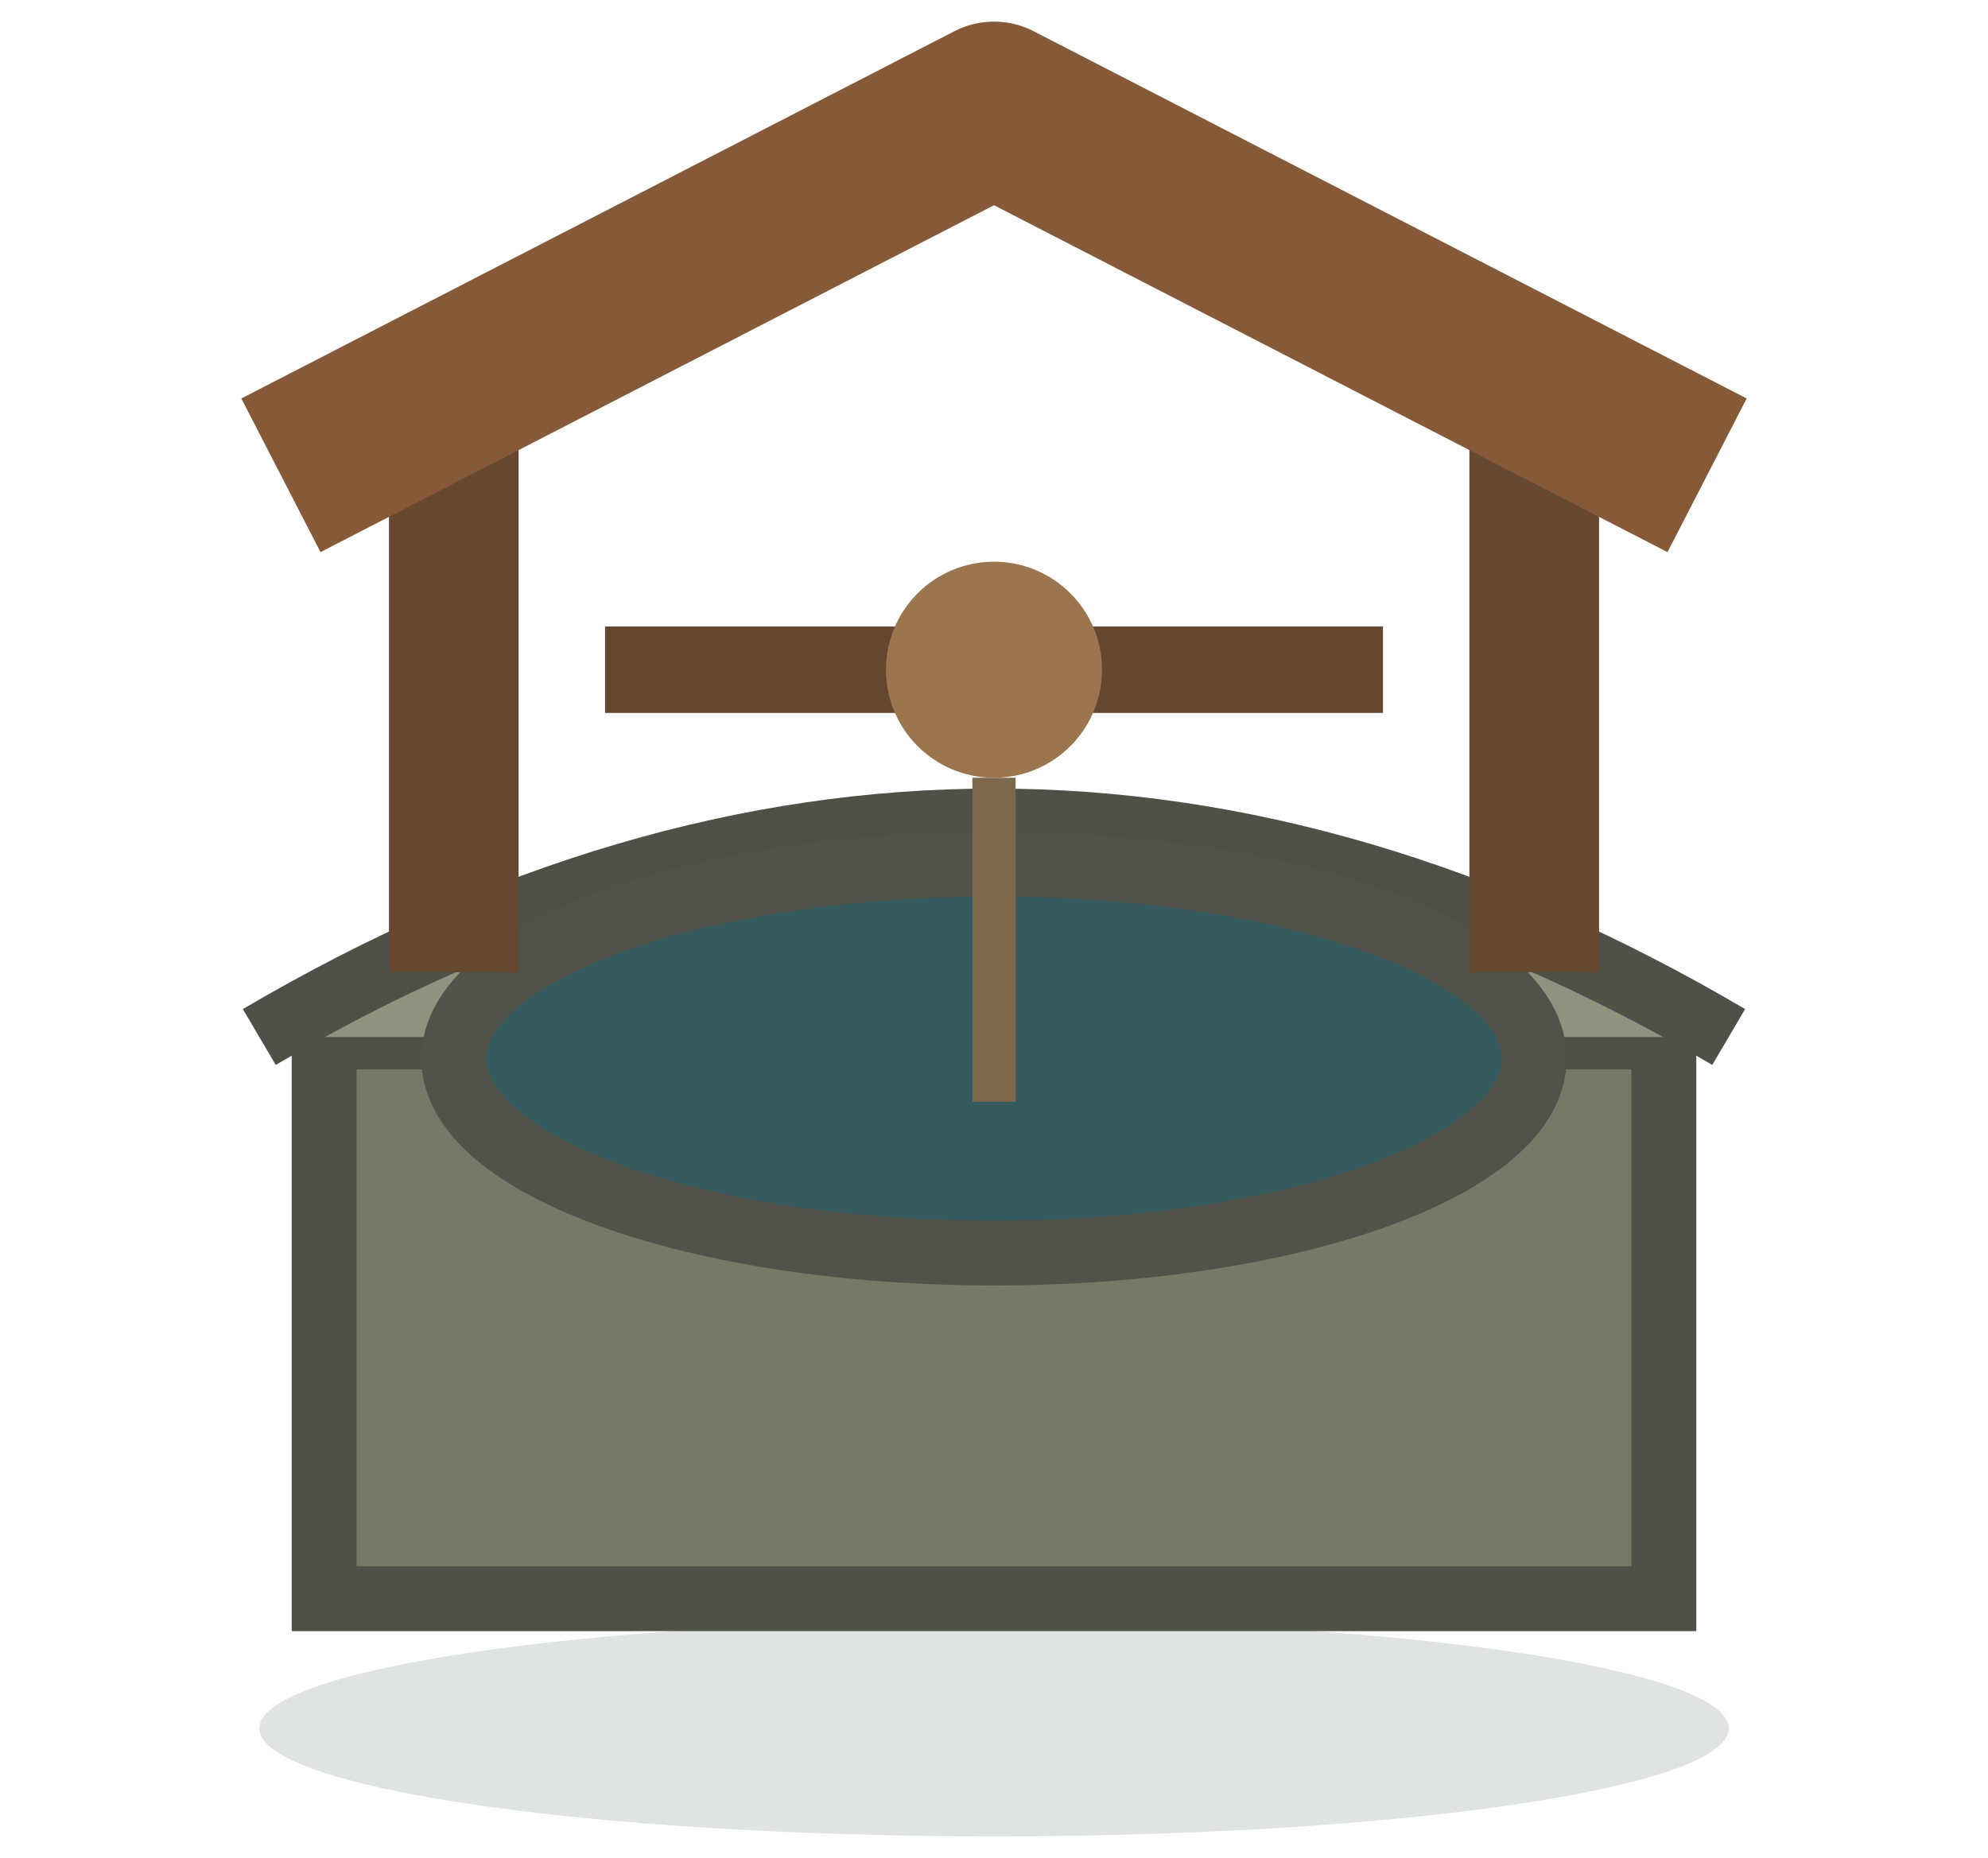
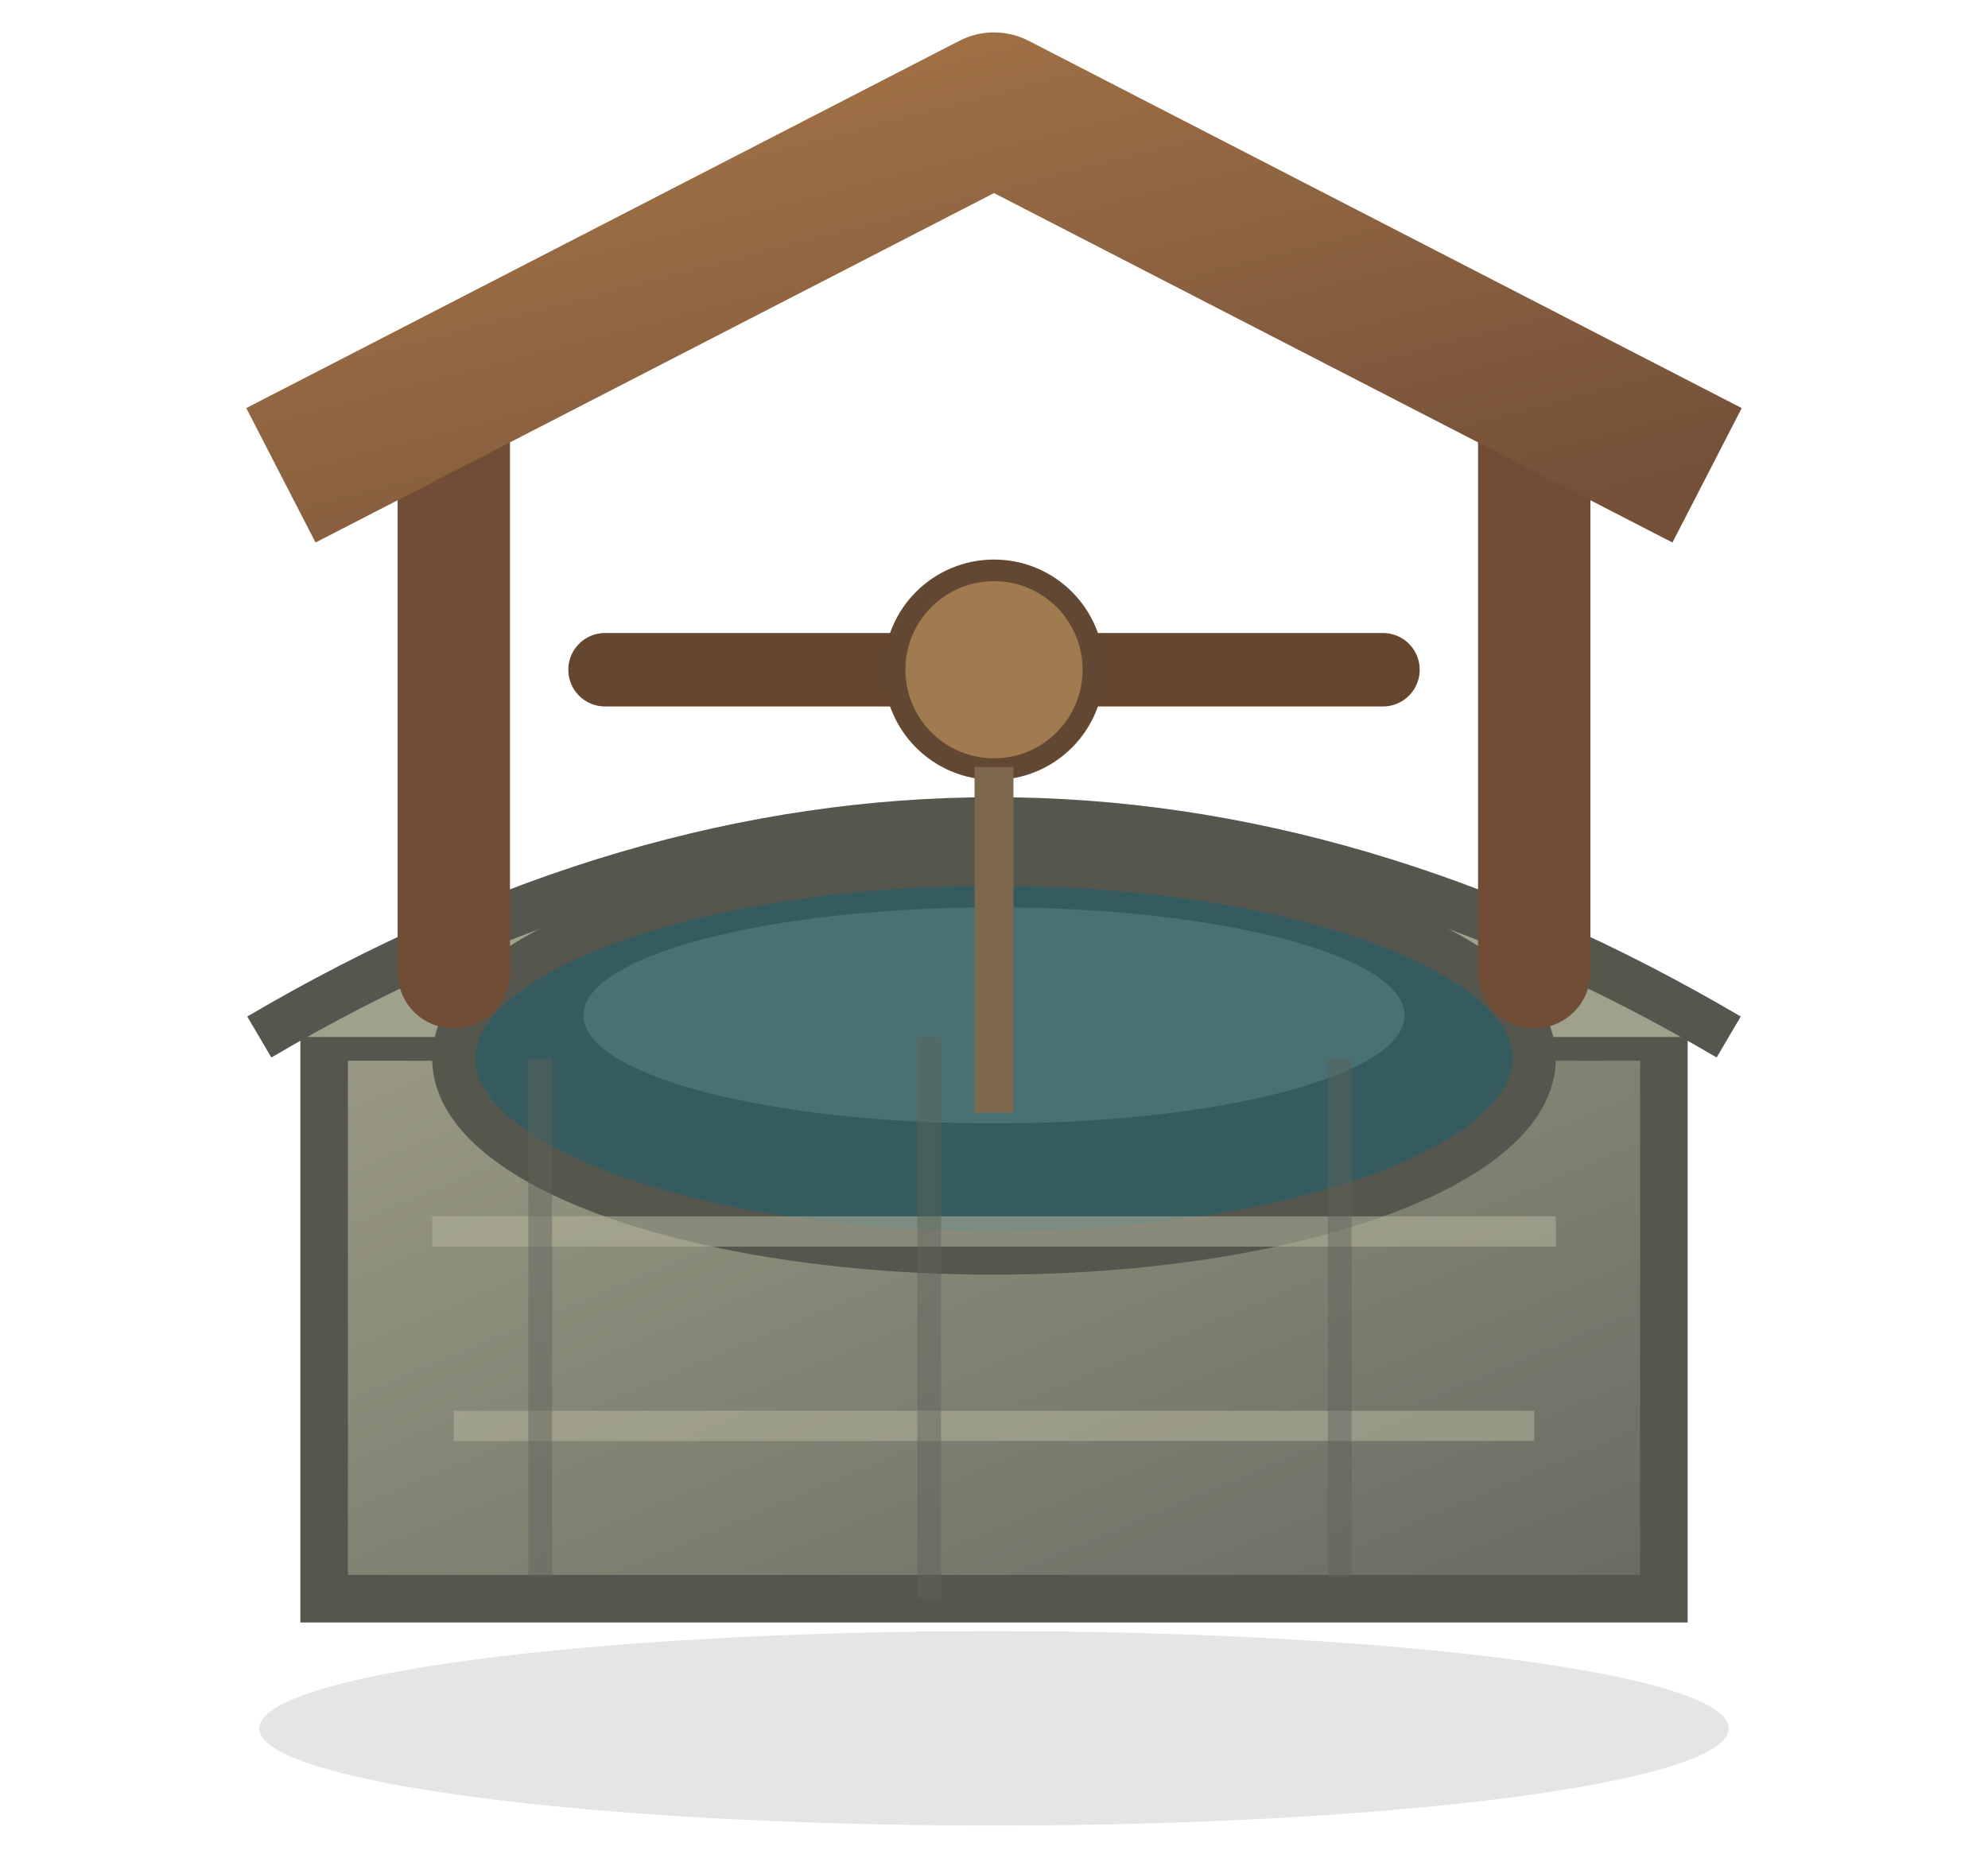
<svg xmlns="http://www.w3.org/2000/svg" width="92" height="86" viewBox="0 0 92 86">
-   <ellipse cx="46" cy="80" rx="34" ry="5" fill="#314936" opacity=".15" />
-   <path d="M15 48h62v26H15z" fill="#777868" stroke="#4f5149" stroke-width="3" />
-   <path d="M12 48q34-20 68 0" fill="#91927e" stroke="#4f5149" stroke-width="3" />
-   <ellipse cx="46" cy="49" rx="25" ry="9" fill="#365b5e" stroke="#515249" stroke-width="3" />
-   <path d="M21 45V18M71 45V18" stroke="#674831" stroke-width="6" />
-   <path d="M13 22l33-17 33 17" fill="none" stroke="#865a38" stroke-width="8" stroke-linejoin="round" />
-   <path d="M28 31h36" stroke="#65462f" stroke-width="4" />
-   <circle cx="46" cy="31" r="5" fill="#9b754d" />
-   <path d="M46 36v15" stroke="#7d684d" stroke-width="2" />
+   <defs>
+     <linearGradient id="stone" x1="0" y1="0" x2="1" y2="1">
+       <stop stop-color="#9a9a85" />
+       <stop offset="1" stop-color="#686b60" />
+     </linearGradient>
+     <linearGradient id="roof" x1="0" y1="0" x2="1" y2="1">
+       <stop stop-color="#a67547" />
+       <stop offset="1" stop-color="#745039" />
+     </linearGradient>
+   </defs>
+   <ellipse cx="46" cy="80" rx="34" ry="4.5" fill="#314936" opacity=".14" />
+   <path d="M15 48h62v26H15z" fill="url(#stone)" stroke="#55574f" stroke-width="2.2" />
+   <path d="M12 48q34-20 68 0" fill="#9fa18d" stroke="#55574f" stroke-width="2.2" />
+   <ellipse cx="46" cy="49" rx="25" ry="9" fill="#365b5e" stroke="#55574f" stroke-width="2" />
+   <ellipse cx="46" cy="47" rx="19" ry="5" fill="#5f8a8a" opacity=".48" />
+   <path d="M21 45V18M71 45V18" stroke="#704d34" stroke-width="5.2" stroke-linecap="round" />
+   <path d="M13 22l33-17 33 17" fill="none" stroke="url(#roof)" stroke-width="7" stroke-linejoin="round" />
+   <path d="M28 31h36" stroke="#65462f" stroke-width="3.4" stroke-linecap="round" />
+   <circle cx="46" cy="31" r="4.6" fill="#a07b50" stroke="#624832" stroke-width="1" />
+   <path d="M46 35.5v16" stroke="#7d684d" stroke-width="1.8" />
+   <path d="M20 57h52M21 66h50" stroke="#b4b49d" stroke-width="1.4" opacity=".55" />
+   <path d="M25 49v24M43 48v26M62 49v24" stroke="#5e6158" stroke-width="1.1" opacity=".45" />
</svg>
